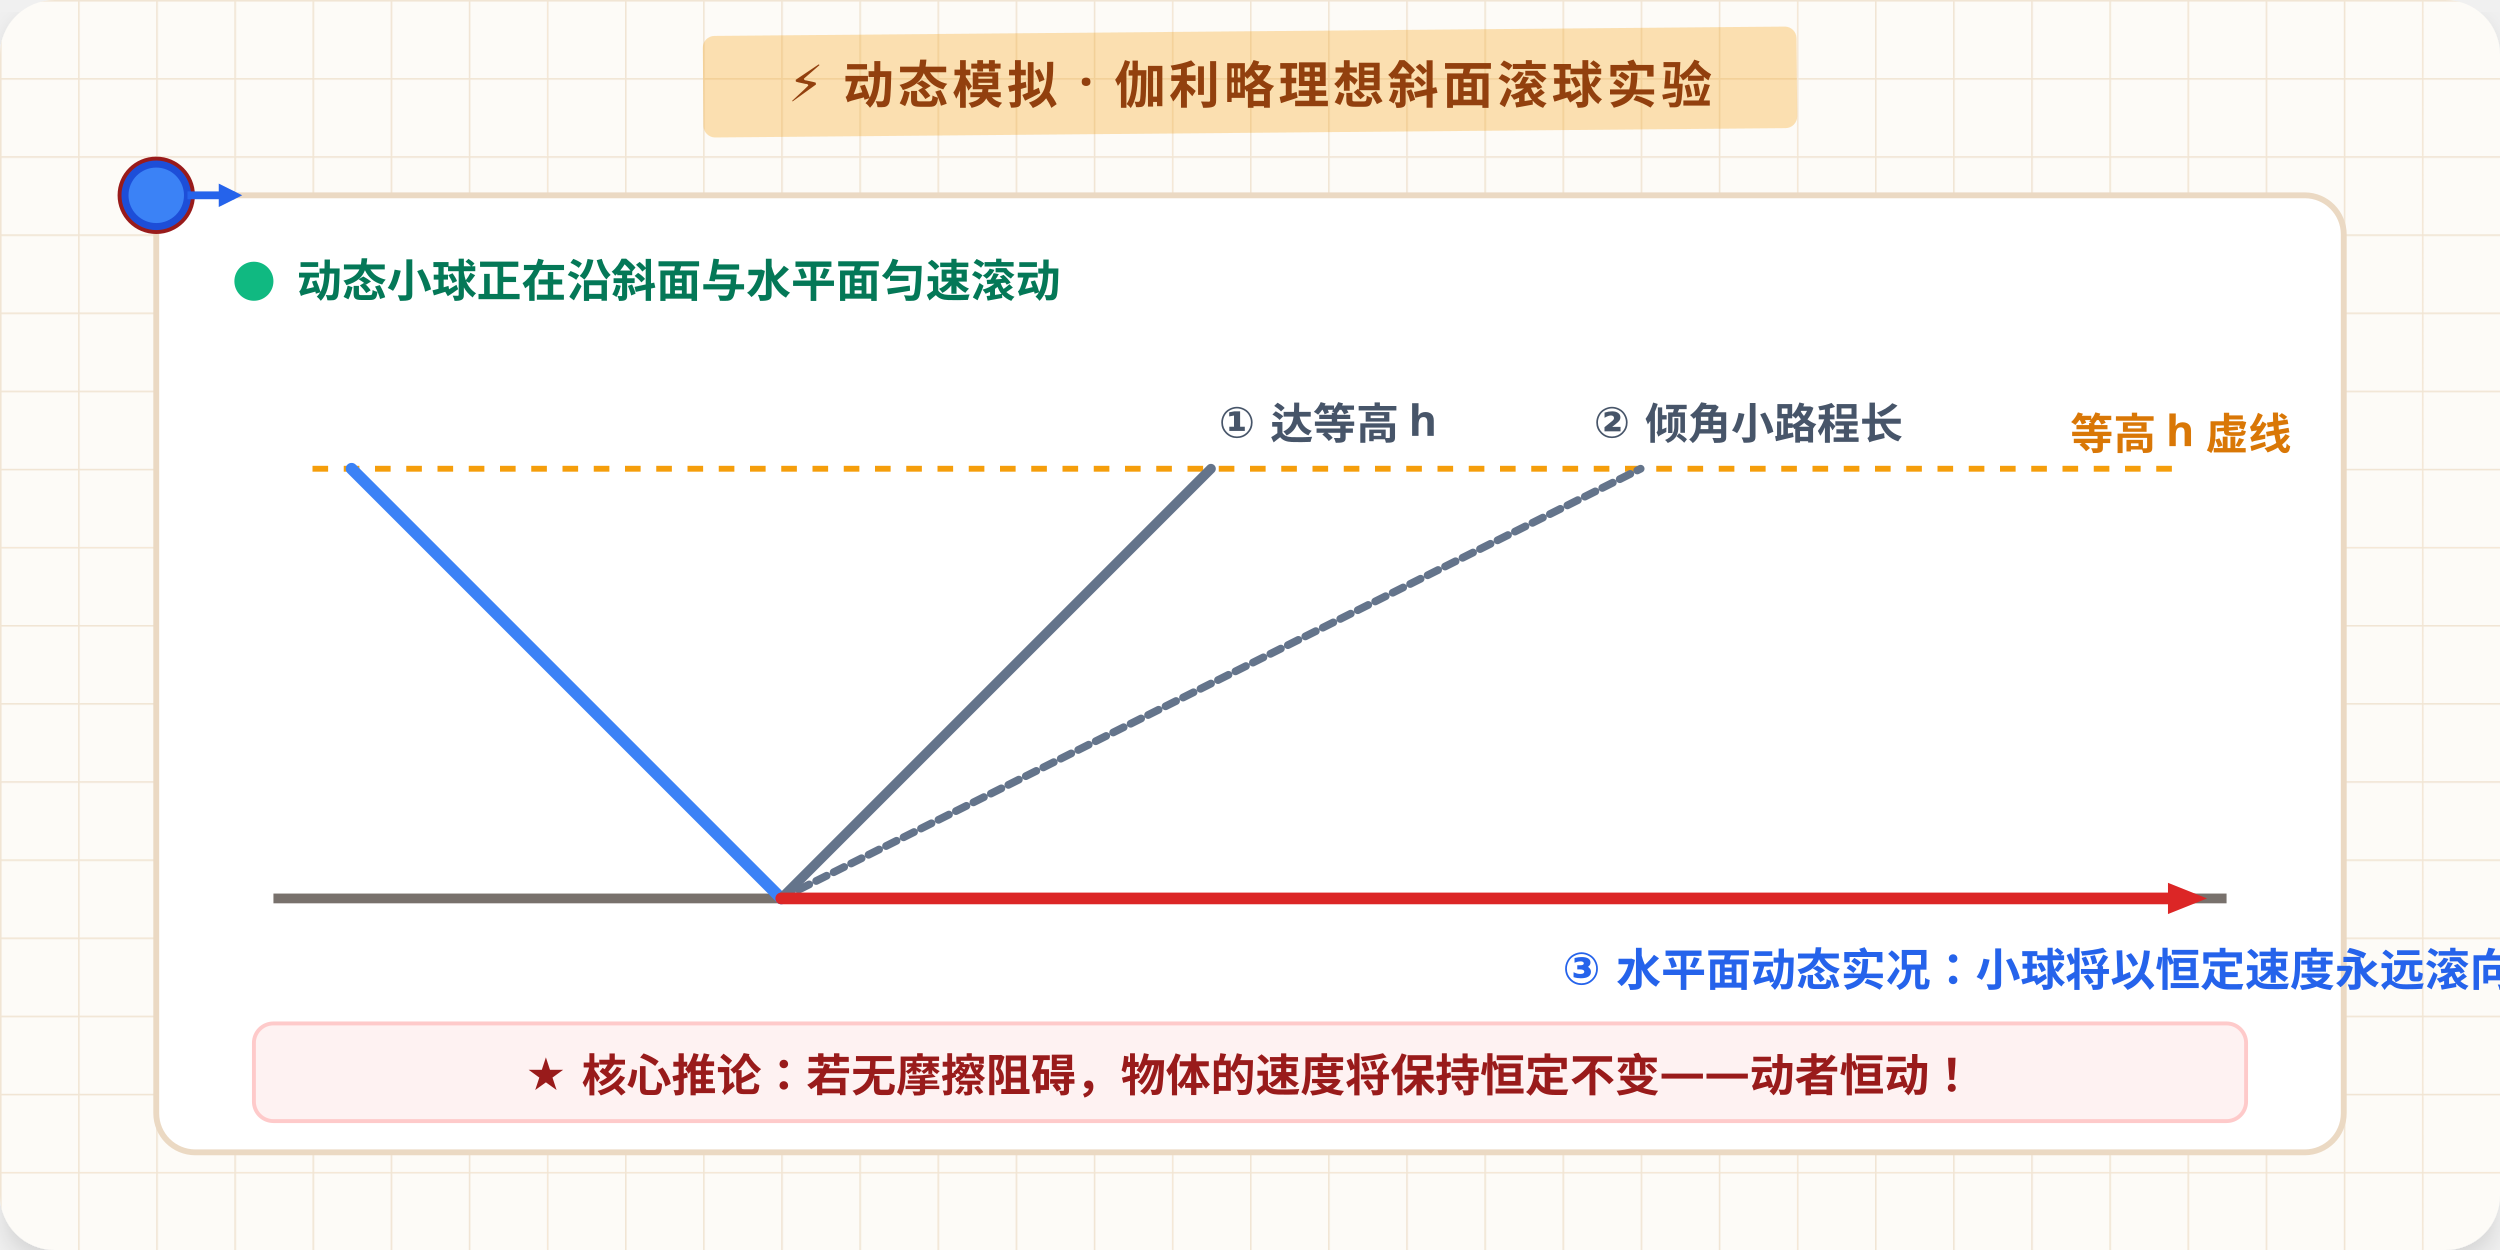
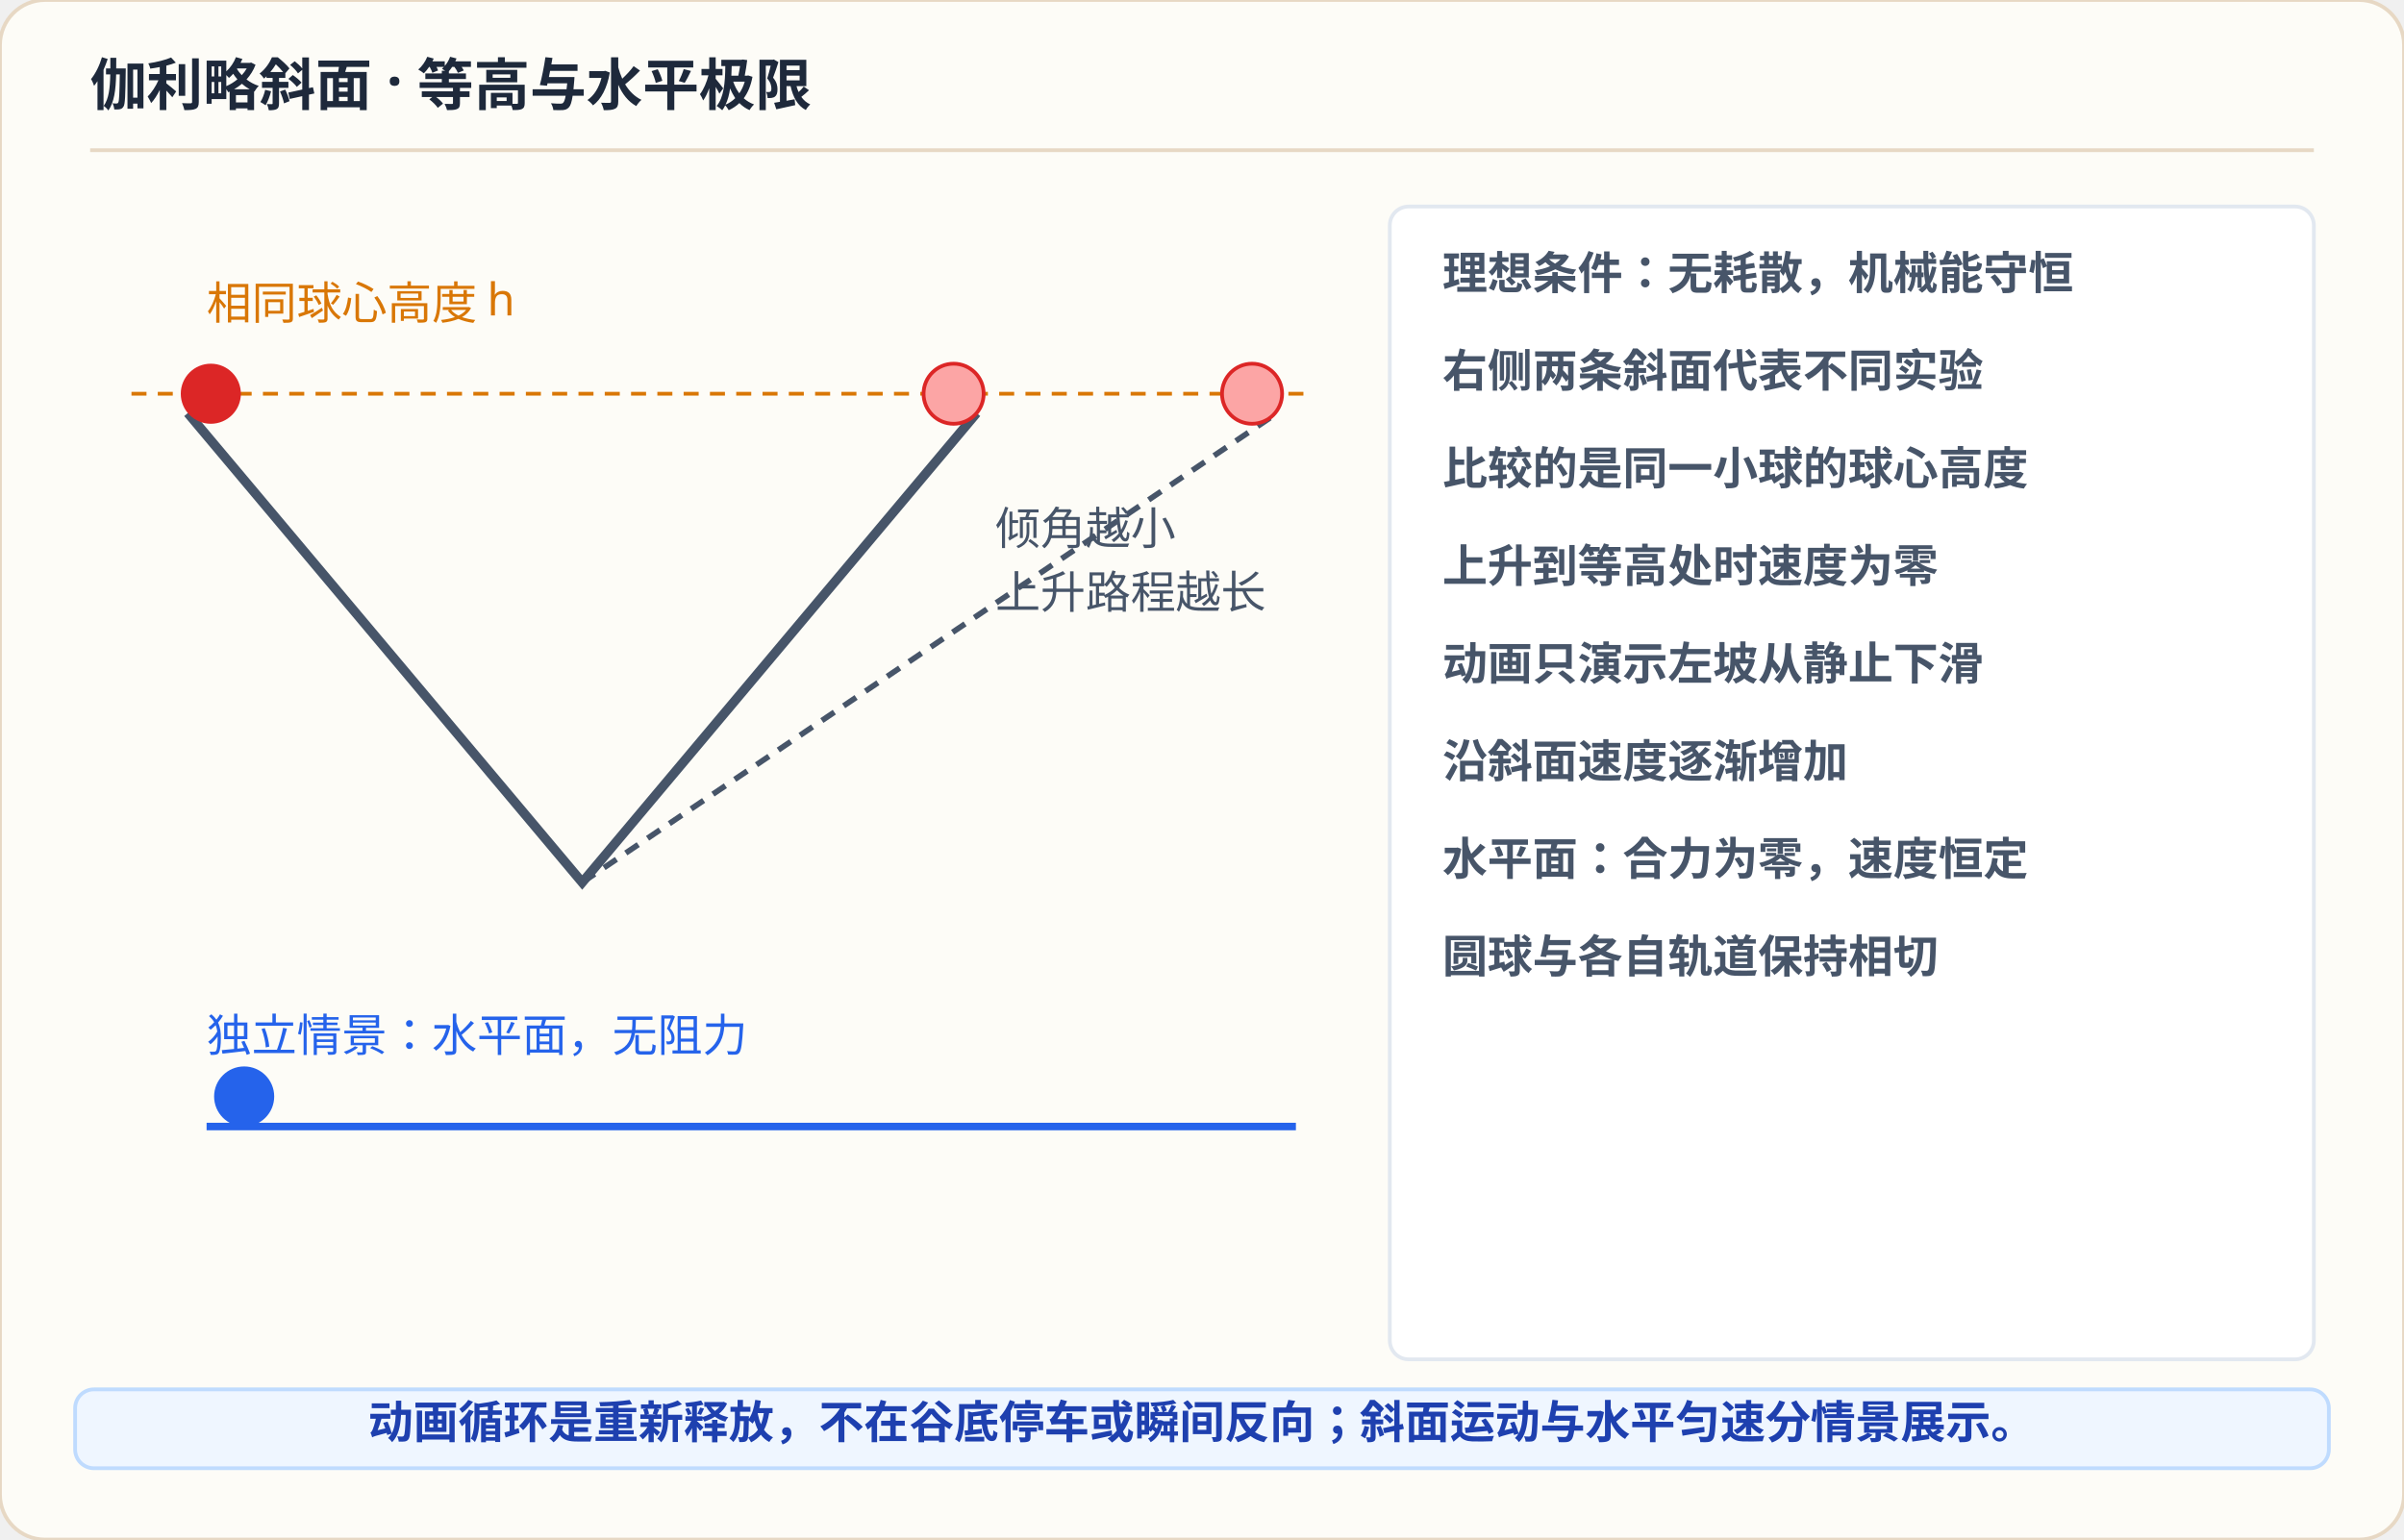
- <svg xmlns="http://www.w3.org/2000/svg" viewBox="0 0 640 320" width="100%" height="100%">
-   <defs>
-     <pattern id="gridGalAnim" width="20" height="20" patternUnits="userSpaceOnUse">
-       <path d="M 20 0 L 0 0 0 20" fill="none" stroke="#f1e5d4" stroke-width="0.8" />
-     </pattern>
-     <filter id="shadowGalAnim" x="-5%" y="-5%" width="110%" height="110%">
-       <feDropShadow dx="0" dy="3" stdDeviation="3" flood-opacity="0.12" />
-     </filter>
-     <style>
-       /* 滚球 1：左斜面滚下至右侧 45° 陡斜面等高处，来回往复 */
-       @keyframes rollSteep {
-         0% { transform: translate(58px, 78px); }
-         45% { transform: translate(160px, 172px); }
-         55% { transform: translate(160px, 172px); }
-         100% { transform: translate(264px, 76px); }
-       }
-       /* 滚球 2：水平面上永远匀速向右运动并循环 */
-       @keyframes rollInfinitely {
-         0% { transform: translate(160px, 172px); opacity: 0.3; }
-         15% { opacity: 1; }
-         85% { opacity: 1; }
-         100% { transform: translate(520px, 172px); opacity: 0; }
-       }
-       /* 呼吸光斑 */
-       @keyframes pulseGal {
-         0%, 100% { opacity: 1; transform: scale(1); }
-         50% { opacity: 0.4; transform: scale(0.85); }
-       }
- 
-       .ball-rolling-steep {
-         animation: rollSteep 2.5s ease-in-out infinite alternate;
-       }
-       .ball-rolling-infinite {
-         animation: rollInfinitely 2.8s linear infinite;
-       }
-       .pulse-indicator-gal {
-         animation: pulseGal 1.8s infinite ease-in-out;
-       }
-     </style>
-   </defs>
-   <rect width="640" height="320" rx="14" fill="#fdfbf7" filter="url(#shadowGalAnim)" />
-   <rect width="640" height="320" rx="14" fill="url(#gridGalAnim)" />
-   <rect x="180" y="8" width="280" height="26" fill="rgba(245, 158, 11, 0.3)" rx="3" transform="rotate(-0.5 320 21)" />
-   <text x="320" y="26" font-family="'PingFang SC','Microsoft YaHei',sans-serif" font-size="13" font-weight="900" fill="#92400e" text-anchor="middle" letter-spacing="1">
-     ⚡ 动态模拟 · 伽利略理想斜面滚球实验
-   </text>
-   <g transform="translate(40, 50)">
-     <rect width="560" height="245" rx="10" fill="#ffffff" stroke="#ebd9c3" stroke-width="1.5" />
-     <circle cx="25" cy="22" r="5" fill="#10b981" class="pulse-indicator-gal" />
-     <text x="36" y="26" font-family="'PingFang SC',sans-serif" font-size="11.5" font-weight="800" fill="#047857">
-       动态小球正在沿斜面与水平面匀速滚动
-     </text>
-     <line x1="30" y1="180" x2="530" y2="180" stroke="#78716c" stroke-width="2.5" />
-     <line x1="40" y1="70" x2="520" y2="70" stroke="#f59e0b" stroke-width="1.5" stroke-dasharray="4,4" />
-     <text x="490" y="65" font-family="'PingFang SC',sans-serif" font-size="11" font-weight="800" fill="#d97706">等高 h 虚线</text>
-     <path d="M 50 70 L 160 180" stroke="#3b82f6" stroke-width="3" stroke-linecap="round" />
-     <path d="M 160 180 L 270 70" stroke="#64748b" stroke-width="2.5" stroke-linecap="round" />
-     <text x="272" y="62" font-family="'PingFang SC',sans-serif" font-size="11" font-weight="700" fill="#475569">① 达等高 h</text>
-     <path d="M 160 180 L 380 70" stroke="#64748b" stroke-width="2" stroke-linecap="round" stroke-dasharray="3,2" />
-     <text x="368" y="62" font-family="'PingFang SC',sans-serif" font-size="11" font-weight="700" fill="#475569">② 倾角小路程长</text>
-     <path d="M 160 180 L 520 180" stroke="#dc2626" stroke-width="3" stroke-linecap="round" />
-     <path d="M 515 176 L 525 180 L 515 184 Z" fill="#dc2626" />
-     <g class="ball-rolling-steep">
-       <circle cx="0" cy="0" r="9" fill="#ef4444" stroke="#991b1b" stroke-width="1.8" />
-       <path d="M -4 -4 Q 0 -6, 4 -4" stroke="#ffffff" stroke-width="1.5" fill="none" />
+ <svg xmlns="http://www.w3.org/2000/svg" viewBox="0 0 896 574" width="100%" height="100%" role="img" aria-labelledby="title desc">
+   <style>text{font-family:"Microsoft YaHei","PingFang SC",sans-serif}.still{display:none} @media(prefers-reduced-motion:reduce){.motion{display:none}.still{display:inline}}</style>
+   <g transform="scale(1.4)">
+     <rect x="0" y="0" width="640" height="410" rx="12" fill="#fdfcf7" stroke="#e7d8c4">
+ </rect>
+     <text x="24" y="28" fill="#1e293b" font-size="15" font-weight="800">伽利略斜面 · 等高与水平极限</text>
+     <line x1="24" y1="40" x2="616" y2="40" stroke="#e7d8c4" stroke-width="1">
+ </line>
+     <rect x="370" y="55" width="246" height="307" rx="5" fill="#fff" stroke="#e2e8f0">
+ </rect>
+     <text x="384" y="77" fill="#475569" font-size="12" font-weight="600">理想条件：无耗散，机械能守恒</text>
+     <text x="384" y="103" fill="#475569" font-size="12" font-weight="600">右侧两条斜面代表不同实验</text>
+     <text x="384" y="129" fill="#475569" font-size="12" font-weight="600">比较的是同一小球的球心高度</text>
+     <text x="384" y="155" fill="#475569" font-size="12" font-weight="600">上升到等高处时速度为零</text>
+     <text x="384" y="181" fill="#475569" font-size="12" font-weight="600">动画只演示左坡从静止下滑</text>
+     <text x="384" y="207" fill="#475569" font-size="12" font-weight="600">沿斜面速度逐渐增加</text>
+     <text x="384" y="233" fill="#475569" font-size="12" font-weight="600">水平面：合力为零，速度恒定</text>
+     <text x="384" y="259" fill="#475569" font-size="12" font-weight="600">圆球与各自轨道保持相切</text>
+     <path d="M 50 110 L 155 235 L 260 110" stroke="#475569" stroke-width="2.5" fill="none">
+ </path>
+     <path d="M 155 235 L 340 110" stroke="#475569" stroke-width="1.5" fill="none" stroke-dasharray="4 3">
+ </path>
+     <line x1="35" y1="104.855" x2="350" y2="104.855" stroke="#d97706" stroke-width="1" stroke-dasharray="4 3">
+ </line>
+     <text x="55" y="85" fill="#d97706" font-size="12" font-weight="500">相同球心高度 h</text>
+     <circle cx="253.874" cy="104.855" r="8" fill="#fca5a5" stroke="#dc2626">
+ </circle>
+     <circle cx="333.326" cy="104.855" r="8" fill="#fca5a5" stroke="#dc2626">
+ </circle>
+     <text x="265" y="145" fill="#475569" font-size="12" font-weight="500">倾角越小</text>
+     <text x="265" y="162" fill="#475569" font-size="12" font-weight="500">上升路程越长</text>
+     <g class="motion">
+       <circle cx="56.126" cy="104.855" r="8" fill="#dc2626">
+         <animate attributeName="cx" values="56.126;56.133;56.153;56.187;56.236;56.297;56.373;56.462;56.565;56.682;56.812;56.956;57.114;57.286;57.471;57.671;57.883;58.11;58.35;58.604;58.872;59.154;59.449;59.758;60.081;60.417;60.767;61.131;61.509;61.9;62.305;62.724;63.157;63.603;64.063;64.537;65.024;65.526;66.04;66.569;67.112;67.668;68.238;68.821;69.419;70.03;70.655;71.293;71.945;72.612;73.291;73.985;74.692;75.413;76.148;76.896;77.658;78.434;79.224;80.027;80.844;81.675;82.52;83.378;84.25;85.136;86.035;86.948;87.875;88.816;89.77;90.739;91.72;92.716;93.725;94.748;95.785;96.836;97.9;98.978;100.07;101.175;102.294;103.427;104.574;105.734;106.909;108.097;109.298;110.513;111.743;112.985;114.242;115.512;116.796;118.094;119.405;120.73;122.069;123.422;124.788;126.168;127.562;128.97;130.391;131.826;133.275;134.738;136.214;137.704;139.208;140.725;142.256;143.801;145.36;146.932;148.518;150.118;151.732;153.359;155" dur="2.8s" repeatCount="indefinite" calcMode="linear">
+ </animate>
+         <animate attributeName="cy" values="104.855;104.863;104.887;104.928;104.985;105.059;105.149;105.255;105.378;105.517;105.672;105.844;106.031;106.236;106.457;106.694;106.947;107.217;107.503;107.805;108.124;108.459;108.811;109.179;109.563;109.963;110.38;110.813;111.263;111.729;112.211;112.71;113.225;113.756;114.304;114.868;115.448;116.045;116.658;117.287;117.933;118.595;119.274;119.968;120.68;121.407;122.151;122.911;123.688;124.481;125.29;126.115;126.957;127.816;128.69;129.581;130.489;131.412;132.352;133.309;134.281;135.27;136.276;137.298;138.336;139.39;140.461;141.548;142.652;143.772;144.908;146.06;147.229;148.414;149.616;150.834;152.068;153.319;154.586;155.869;157.169;158.485;159.817;161.166;162.531;163.913;165.31;166.725;168.155;169.602;171.065;172.544;174.04;175.553;177.081;178.626;180.187;181.765;183.359;184.969;186.596;188.239;189.898;191.574;193.266;194.974;196.699;198.44;200.198;201.971;203.762;205.568;207.391;209.23;211.085;212.957;214.846;216.75;218.671;220.608;222.562" dur="2.8s" repeatCount="indefinite" calcMode="linear">
+ </animate>
+       </circle>
+       <path d="M 56.126 104.855 L 56.126 104.855 M 56.126 104.855 L 56.126 104.855 L 56.126 104.855" stroke="#dc2626" fill="none" stroke-width="2">
+         <animate attributeName="d" values="M 56.126 104.855 L 56.126 104.855 M 56.126 104.855 L 56.126 104.855 L 56.126 104.855;M 56.133 104.863 L 56.261 105.016 M 56.2 104.989 L 56.261 105.016 L 56.245 104.951;M 56.153 104.887 L 56.41 105.193 M 56.287 105.14 L 56.41 105.193 L 56.379 105.063;M 56.187 104.928 L 56.573 105.388 M 56.389 105.308 L 56.573 105.388 L 56.526 105.192;M 56.236 104.985 L 56.75 105.598 M 56.504 105.491 L 56.75 105.598 L 56.688 105.337;M 56.297 105.059 L 56.941 105.825 M 56.633 105.691 L 56.941 105.825 L 56.862 105.498;M 56.373 105.149 L 57.145 106.068 M 56.775 105.908 L 57.145 106.068 L 57.051 105.676;M 56.462 105.255 L 57.363 106.327 M 56.932 106.141 L 57.363 106.327 L 57.253 105.87;M 56.565 105.378 L 57.594 106.603 M 57.102 106.39 L 57.594 106.603 L 57.469 106.081;M 56.682 105.517 L 57.84 106.895 M 57.285 106.655 L 57.84 106.895 L 57.699 106.308;M 56.812 105.672 L 58.099 107.203 M 57.483 106.937 L 58.099 107.203 L 57.942 106.551;M 56.956 105.844 L 58.371 107.528 M 57.694 107.235 L 58.371 107.528 L 58.2 106.811;M 57.114 106.031 L 58.658 107.869 M 57.919 107.549 L 58.658 107.869 L 58.471 107.086;M 57.286 106.236 L 58.958 108.227 M 58.158 107.88 L 58.958 108.227 L 58.755 107.379;M 57.471 106.457 L 59.272 108.601 M 58.41 108.228 L 59.272 108.601 L 59.054 107.687;M 57.671 106.694 L 59.6 108.991 M 58.677 108.591 L 59.6 108.991 L 59.366 108.012;M 57.883 106.947 L 59.942 109.397 M 58.957 108.971 L 59.942 109.397 L 59.692 108.353;M 58.11 107.217 L 60.297 109.82 M 59.25 109.367 L 60.297 109.82 L 60.031 108.711;M 58.35 107.503 L 60.666 110.259 M 59.558 109.78 L 60.666 110.259 L 60.385 109.085;M 58.604 107.805 L 61.048 110.715 M 59.879 110.209 L 61.048 110.715 L 60.752 109.475;M 58.872 108.124 L 61.445 111.187 M 60.214 110.654 L 61.445 111.187 L 61.133 109.882;M 59.154 108.459 L 61.855 111.675 M 60.562 111.116 L 61.855 111.675 L 61.527 110.305;M 59.449 108.811 L 62.279 112.18 M 60.925 111.594 L 62.279 112.18 L 61.935 110.745;M 59.758 109.179 L 62.717 112.701 M 61.301 112.088 L 62.717 112.701 L 62.357 111.2;M 60.081 109.563 L 63.168 113.238 M 61.69 112.599 L 63.168 113.238 L 62.793 111.672;M 60.417 109.963 L 63.633 113.792 M 62.094 113.126 L 63.633 113.792 L 63.242 112.161;M 60.767 110.38 L 64.112 114.362 M 62.511 113.669 L 64.112 114.362 L 63.706 112.666;M 61.131 110.813 L 64.604 114.948 M 62.942 114.229 L 64.604 114.948 L 64.183 113.187;M 61.509 111.263 L 65.111 115.551 M 63.387 114.805 L 65.111 115.551 L 64.673 113.724;M 61.9 111.729 L 65.631 116.17 M 63.845 115.397 L 65.631 116.17 L 65.178 114.278;M 62.305 112.211 L 66.164 116.805 M 64.318 116.006 L 66.164 116.805 L 65.696 114.848;M 62.724 112.71 L 66.712 117.457 M 64.803 116.631 L 66.712 117.457 L 66.228 115.435;M 63.157 113.225 L 67.273 118.125 M 65.303 117.273 L 67.273 118.125 L 66.773 116.038;M 63.603 113.756 L 67.848 118.81 M 65.817 117.93 L 67.848 118.81 L 67.333 116.657;M 64.063 114.304 L 68.437 119.511 M 66.344 118.605 L 68.437 119.511 L 67.906 117.293;M 64.537 114.868 L 69.039 120.228 M 66.885 119.295 L 69.039 120.228 L 68.493 117.944;M 65.024 115.448 L 69.655 120.961 M 67.439 120.002 L 69.655 120.961 L 69.093 118.613;M 65.526 116.045 L 70.285 121.711 M 68.007 120.725 L 70.285 121.711 L 69.707 119.297;M 66.04 116.658 L 70.929 122.477 M 68.589 121.465 L 70.929 122.477 L 70.335 119.998;M 66.569 117.287 L 71.586 123.26 M 69.185 122.221 L 71.586 123.26 L 70.977 120.716;M 67.112 117.933 L 72.257 124.059 M 69.795 122.993 L 72.257 124.059 L 71.632 121.449;M 67.668 118.595 L 72.942 124.874 M 70.418 123.781 L 72.942 124.874 L 72.302 122.199;M 68.238 119.274 L 73.641 125.706 M 71.055 124.586 L 73.641 125.706 L 72.984 122.966;M 68.821 119.968 L 74.353 126.553 M 71.706 125.408 L 74.353 126.553 L 73.681 123.748;M 69.419 120.68 L 75.079 127.418 M 72.37 126.245 L 75.079 127.418 L 74.391 124.547;M 70.03 121.407 L 75.819 128.298 M 73.048 127.099 L 75.819 128.298 L 75.116 125.363;M 70.655 122.151 L 76.572 129.195 M 73.74 127.97 L 76.572 129.195 L 75.853 126.195;M 71.293 122.911 L 77.339 130.109 M 74.446 128.856 L 77.339 130.109 L 76.605 127.043;M 71.945 123.688 L 78.12 131.038 M 75.165 129.759 L 78.12 131.038 L 77.37 127.907;M 72.612 124.481 L 78.915 131.984 M 75.898 130.679 L 78.915 131.984 L 78.149 128.788;M 73.291 125.29 L 79.723 132.947 M 76.645 131.614 L 79.723 132.947 L 78.942 129.685;M 73.985 126.115 L 80.545 133.926 M 77.406 132.567 L 80.545 133.926 L 79.749 130.598;M 74.692 126.957 L 81.381 134.921 M 78.18 133.535 L 81.381 134.921 L 80.569 131.528;M 75.413 127.816 L 82.231 135.932 M 78.968 134.52 L 82.231 135.932 L 81.403 132.475;M 76.148 128.69 L 83.094 136.96 M 79.77 135.521 L 83.094 136.96 L 82.251 133.437;M 76.896 129.581 L 83.971 138.004 M 80.585 136.538 L 83.971 138.004 L 83.112 134.416;M 77.658 130.489 L 84.862 139.065 M 81.415 137.572 L 84.862 139.065 L 83.987 135.411;M 78.434 131.412 L 85.767 140.141 M 82.257 138.622 L 85.767 140.141 L 84.876 136.423;M 79.224 132.352 L 86.685 141.234 M 83.114 139.689 L 86.685 141.234 L 85.779 137.451;M 80.027 133.309 L 87.617 142.344 M 83.985 140.772 L 87.617 142.344 L 86.695 138.495;M 80.844 134.281 L 88.562 143.47 M 84.869 141.871 L 88.562 143.47 L 87.625 139.555;M 81.675 135.27 L 89.522 144.612 M 85.767 142.987 L 89.522 144.612 L 88.569 140.632;M 82.52 136.276 L 90.495 145.771 M 86.678 144.119 L 90.495 145.771 L 89.527 141.726;M 83.378 137.298 L 91.482 146.946 M 87.604 145.267 L 91.482 146.946 L 90.498 142.835;M 84.25 138.336 L 92.483 148.137 M 88.543 146.431 L 92.483 148.137 L 91.483 143.962;M 85.136 139.39 L 93.497 149.344 M 89.496 147.612 L 93.497 149.344 L 92.482 145.104;M 86.035 140.461 L 94.525 150.568 M 90.462 148.81 L 94.525 150.568 L 93.494 146.263;M 86.948 141.548 L 95.567 151.809 M 91.442 150.023 L 95.567 151.809 L 94.521 147.438;M 87.875 142.652 L 96.623 153.065 M 92.436 151.253 L 96.623 153.065 L 95.561 148.629;M 88.816 143.772 L 97.692 154.338 M 93.444 152.5 L 97.692 154.338 L 96.614 149.837;M 89.77 144.908 L 98.775 155.628 M 94.466 153.762 L 98.775 155.628 L 97.682 151.061;M 90.739 146.06 L 99.872 156.933 M 95.501 155.041 L 99.872 156.933 L 98.763 152.301;M 91.72 147.229 L 100.982 158.255 M 96.55 156.337 L 100.982 158.255 L 99.858 153.558;M 92.716 148.414 L 102.107 159.594 M 97.612 157.649 L 102.107 159.594 L 100.966 154.831;M 93.725 149.616 L 103.245 160.948 M 98.689 158.977 L 103.245 160.948 L 102.089 156.121;M 94.748 150.834 L 104.396 162.32 M 99.779 160.321 L 104.396 162.32 L 103.225 157.427;M 95.785 152.068 L 105.562 163.707 M 100.883 161.682 L 105.562 163.707 L 104.375 158.749;M 96.836 153.319 L 106.741 165.111 M 102.001 163.059 L 106.741 165.111 L 105.538 160.087;M 97.9 154.586 L 107.934 166.531 M 103.132 164.452 L 107.934 166.531 L 106.716 161.442;M 98.978 155.869 L 109.141 167.967 M 104.277 165.862 L 109.141 167.967 L 107.906 162.814;M 100.07 157.169 L 110.361 169.42 M 105.436 167.288 L 110.361 169.42 L 109.111 164.201;M 101.175 158.485 L 111.595 170.889 M 106.608 168.731 L 111.595 170.889 L 110.33 165.605;M 102.294 159.817 L 112.843 172.375 M 107.795 170.19 L 112.843 172.375 L 111.562 167.025;M 103.427 161.166 L 114.104 173.877 M 108.995 171.665 L 114.104 173.877 L 112.808 168.462;M 104.574 162.531 L 115.38 175.395 M 110.208 173.157 L 115.38 175.395 L 114.068 169.915;M 105.734 163.913 L 116.669 176.93 M 111.436 174.665 L 116.669 176.93 L 115.341 171.384;M 106.909 165.31 L 117.972 178.481 M 112.677 176.189 L 117.972 178.481 L 116.628 172.87;M 108.097 166.725 L 119.288 180.048 M 113.932 177.73 L 119.288 180.048 L 117.929 174.372;M 109.298 168.155 L 120.618 181.631 M 115.201 179.286 L 120.618 181.631 L 119.244 175.89;M 110.513 169.602 L 121.962 183.231 M 116.483 180.86 L 121.962 183.231 L 120.572 177.425;M 111.743 171.065 L 123.32 184.848 M 117.779 182.45 L 123.32 184.848 L 121.914 178.976;M 112.985 172.544 L 124.691 186.48 M 119.089 184.055 L 124.691 186.48 L 123.27 180.544;M 114.242 174.04 L 126.076 188.129 M 120.413 185.678 L 126.076 188.129 L 124.639 182.127;M 115.512 175.553 L 127.475 189.795 M 121.75 187.317 L 127.475 189.795 L 126.023 183.727;M 116.796 177.081 L 128.888 191.476 M 123.101 188.972 L 128.888 191.476 L 127.42 185.344;M 118.094 178.626 L 130.314 193.174 M 124.466 190.643 L 130.314 193.174 L 128.831 186.977;M 119.405 180.187 L 131.755 194.889 M 125.844 192.331 L 131.755 194.889 L 130.255 188.626;M 120.73 181.765 L 133.208 196.62 M 127.237 194.035 L 133.208 196.62 L 131.693 190.292;M 122.069 183.359 L 134.676 198.367 M 128.643 195.755 L 134.676 198.367 L 133.145 191.973;M 123.422 184.969 L 136.157 200.13 M 130.062 197.492 L 136.157 200.13 L 134.611 193.672;M 124.788 186.596 L 137.652 201.91 M 131.496 199.245 L 137.652 201.91 L 136.09 195.386;M 126.168 188.239 L 139.161 203.706 M 133.005 201.041 L 139.161 203.706 L 137.599 197.182;M 127.562 189.898 L 140.684 205.519 M 134.527 202.854 L 140.684 205.519 L 139.121 198.995;M 128.97 191.574 L 142.22 207.347 M 136.063 204.683 L 142.22 207.347 L 140.658 200.824;M 130.391 193.266 L 143.77 209.193 M 137.613 206.528 L 143.77 209.193 L 142.208 202.669;M 131.826 194.974 L 145.333 211.054 M 139.177 208.389 L 145.333 211.054 L 143.771 204.53;M 133.275 196.699 L 146.911 212.932 M 140.755 210.267 L 146.911 212.932 L 145.349 206.408;M 134.738 198.44 L 148.502 214.826 M 142.346 212.162 L 148.502 214.826 L 146.94 208.302;M 136.214 200.198 L 150.107 216.737 M 143.951 214.072 L 150.107 216.737 L 148.545 210.213;M 137.704 201.971 L 151.725 218.664 M 145.569 215.999 L 151.725 218.664 L 150.163 212.14;M 139.208 203.762 L 153.358 220.607 M 147.202 217.942 L 153.358 220.607 L 151.796 214.083;M 140.725 205.568 L 155.004 222.567 M 148.848 219.902 L 155.004 222.567 L 153.442 216.043;M 142.256 207.391 L 156.664 224.543 M 150.507 221.878 L 156.664 224.543 L 155.102 218.019;M 143.801 209.23 L 158.337 226.535 M 152.181 223.87 L 158.337 226.535 L 156.775 220.011;M 145.36 211.085 L 160.024 228.544 M 153.868 225.879 L 160.024 228.544 L 158.463 222.02;M 146.932 212.957 L 161.726 230.569 M 155.569 227.904 L 161.726 230.569 L 160.163 224.045;M 148.518 214.846 L 163.44 232.61 M 157.284 229.945 L 163.44 232.61 L 161.878 226.086;M 150.118 216.75 L 165.169 234.668 M 159.012 232.003 L 165.169 234.668 L 163.607 228.144;M 151.732 218.671 L 166.911 236.742 M 160.755 234.077 L 166.911 236.742 L 165.349 230.218;M 153.359 220.608 L 168.667 238.832 M 162.511 236.167 L 168.667 238.832 L 167.105 232.308;M 155 222.562 L 170.437 240.939 M 164.28 238.274 L 170.437 240.939 L 168.875 234.415" dur="2.8s" repeatCount="indefinite" calcMode="linear">
+ </animate>
+       </path>
    </g>
-     <g class="ball-rolling-infinite">
-       <circle cx="0" cy="0" r="8" fill="#3b82f6" stroke="#1d4ed8" stroke-width="1.8" />
-       <line x1="8" y1="0" x2="20" y2="0" stroke="#2563eb" stroke-width="2" />
-       <path d="M 16 -3 L 22 0 L 16 3 Z" fill="#2563eb" />
+     <g class="still">
+       <circle cx="56.126" cy="104.855" r="8" fill="#dc2626">
+ </circle>
+       <path d="M 56.126 104.855 L 56.126 104.855 M 56.126 104.855 L 56.126 104.855 L 56.126 104.855" stroke="#dc2626" fill="none" stroke-width="2">
+ </path>
    </g>
-     <text x="360" y="202" font-family="'PingFang SC',sans-serif" font-size="11.5" font-weight="800" fill="#2563eb">
-       ③ 水平面动态实况：小球将以恒定速度永远滚向无穷远！
-     </text>
-     <rect x="25" y="212" width="510" height="25" rx="5" fill="#fef2f2" stroke="#fecaca" />
-     <text x="280" y="229" font-family="'PingFang SC',sans-serif" font-size="11.5" font-weight="900" fill="#991b1b" text-anchor="middle">
-       ★ 核心推论：若无摩擦阻碍，物体的速度将保持恒定不变——动者恒动！
-     </text>
+     <line x1="55" y1="300" x2="345" y2="300" stroke="#2563eb" stroke-width="2">
+ </line>
+     <text x="55" y="280" fill="#2563eb" font-size="12" font-weight="500">独立情景：水平面，无阻力</text>
+     <g class="motion">
+       <circle cx="65" cy="292" r="8" fill="#2563eb">
+         <animate attributeName="cx" values="65;67;69;71;73;75;77;79;81;83;85;87;89;91;93;95;97;99;101;103;105;107;109;111;113;115;117;119;121;123;125;127;129;131;133;135;137;139;141;143;145;147;149;151;153;155;157;159;161;163;165;167;169;171;173;175;177;179;181;183;185;187;189;191;193;195;197;199;201;203;205;207;209;211;213;215;217;219;221;223;225;227;229;231;233;235;237;239;241;243;245;247;249;251;253;255;257;259;261;263;265;267;269;271;273;275;277;279;281;283;285;287;289;291;293;295;297;299;301;303;305" dur="4s" repeatCount="indefinite" calcMode="linear">
+ </animate>
+       </circle>
+     </g>
+     <g class="still">
+       <circle cx="65" cy="292" r="8" fill="#2563eb">
+ </circle>
+     </g>
+     <rect x="20" y="370" width="600" height="21" rx="5" fill="#eff6ff" stroke="#bfdbfe">
+ </rect>
+     <text x="320" y="383" fill="#1e40af" font-size="12" font-weight="600" text-anchor="middle">动画循环是重新释放，不在谷底停车或瞬间反向；斜面运动与水平匀速分情景展示。</text>
  </g>
</svg>
